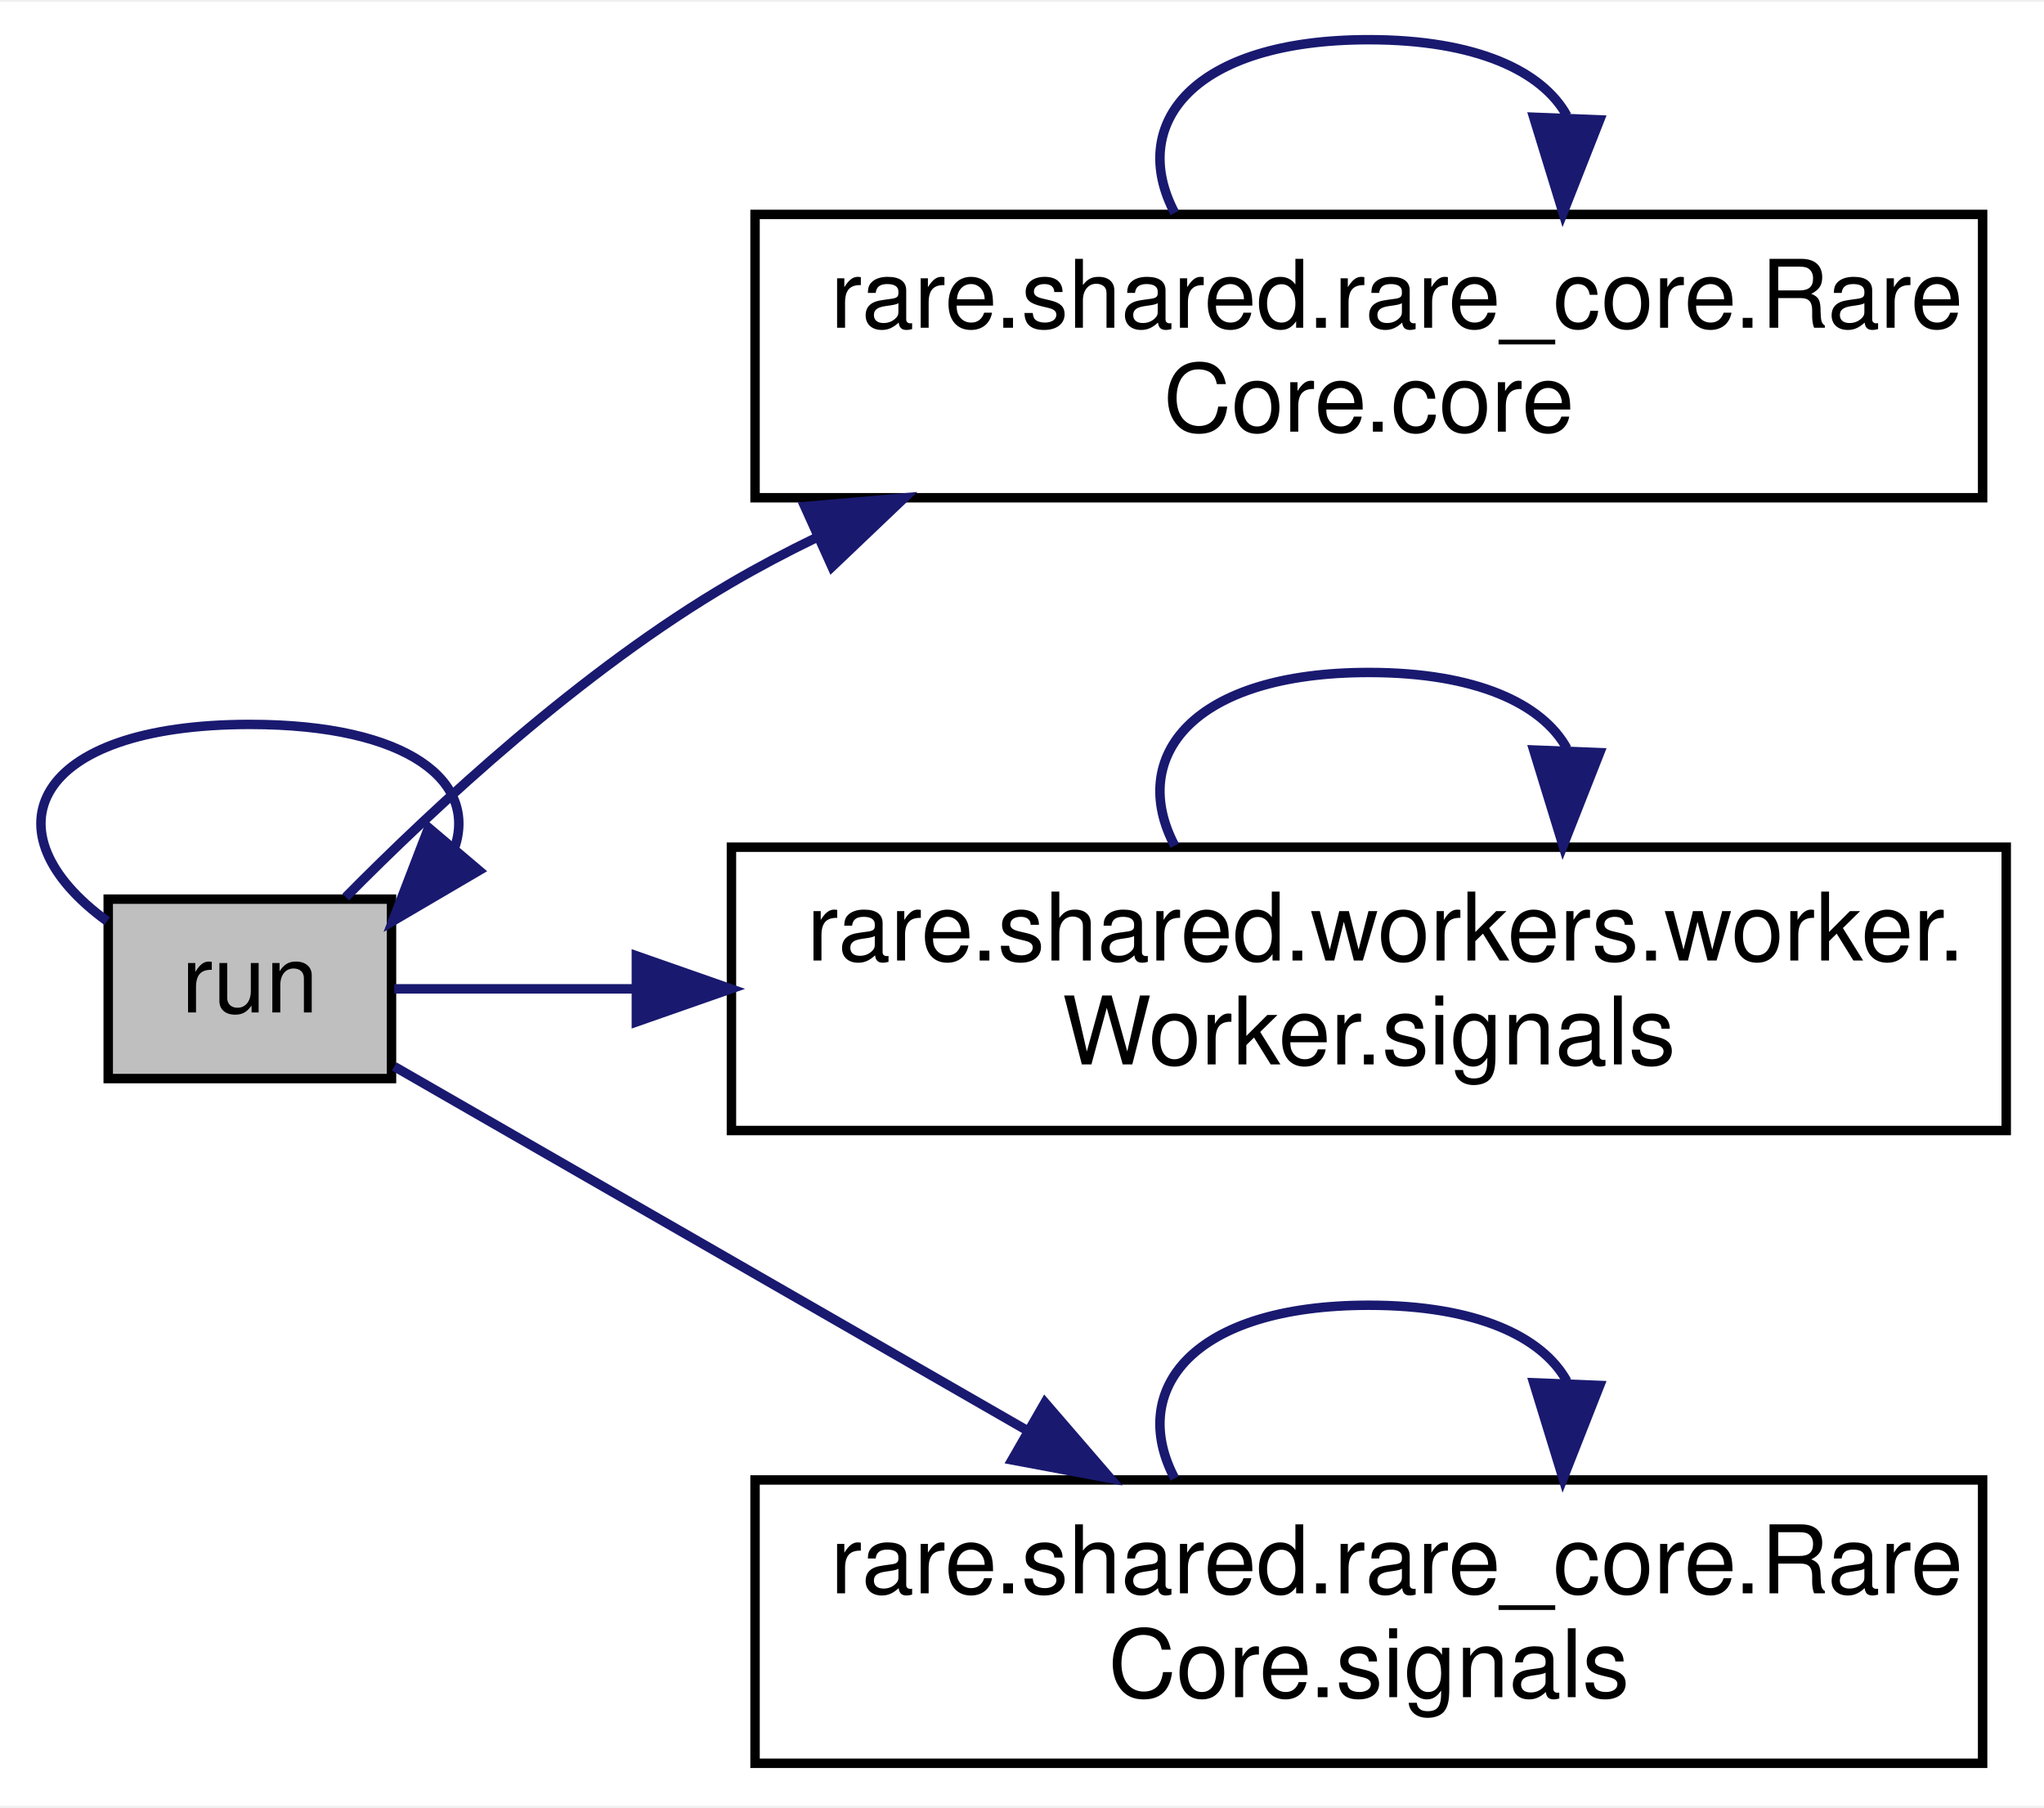
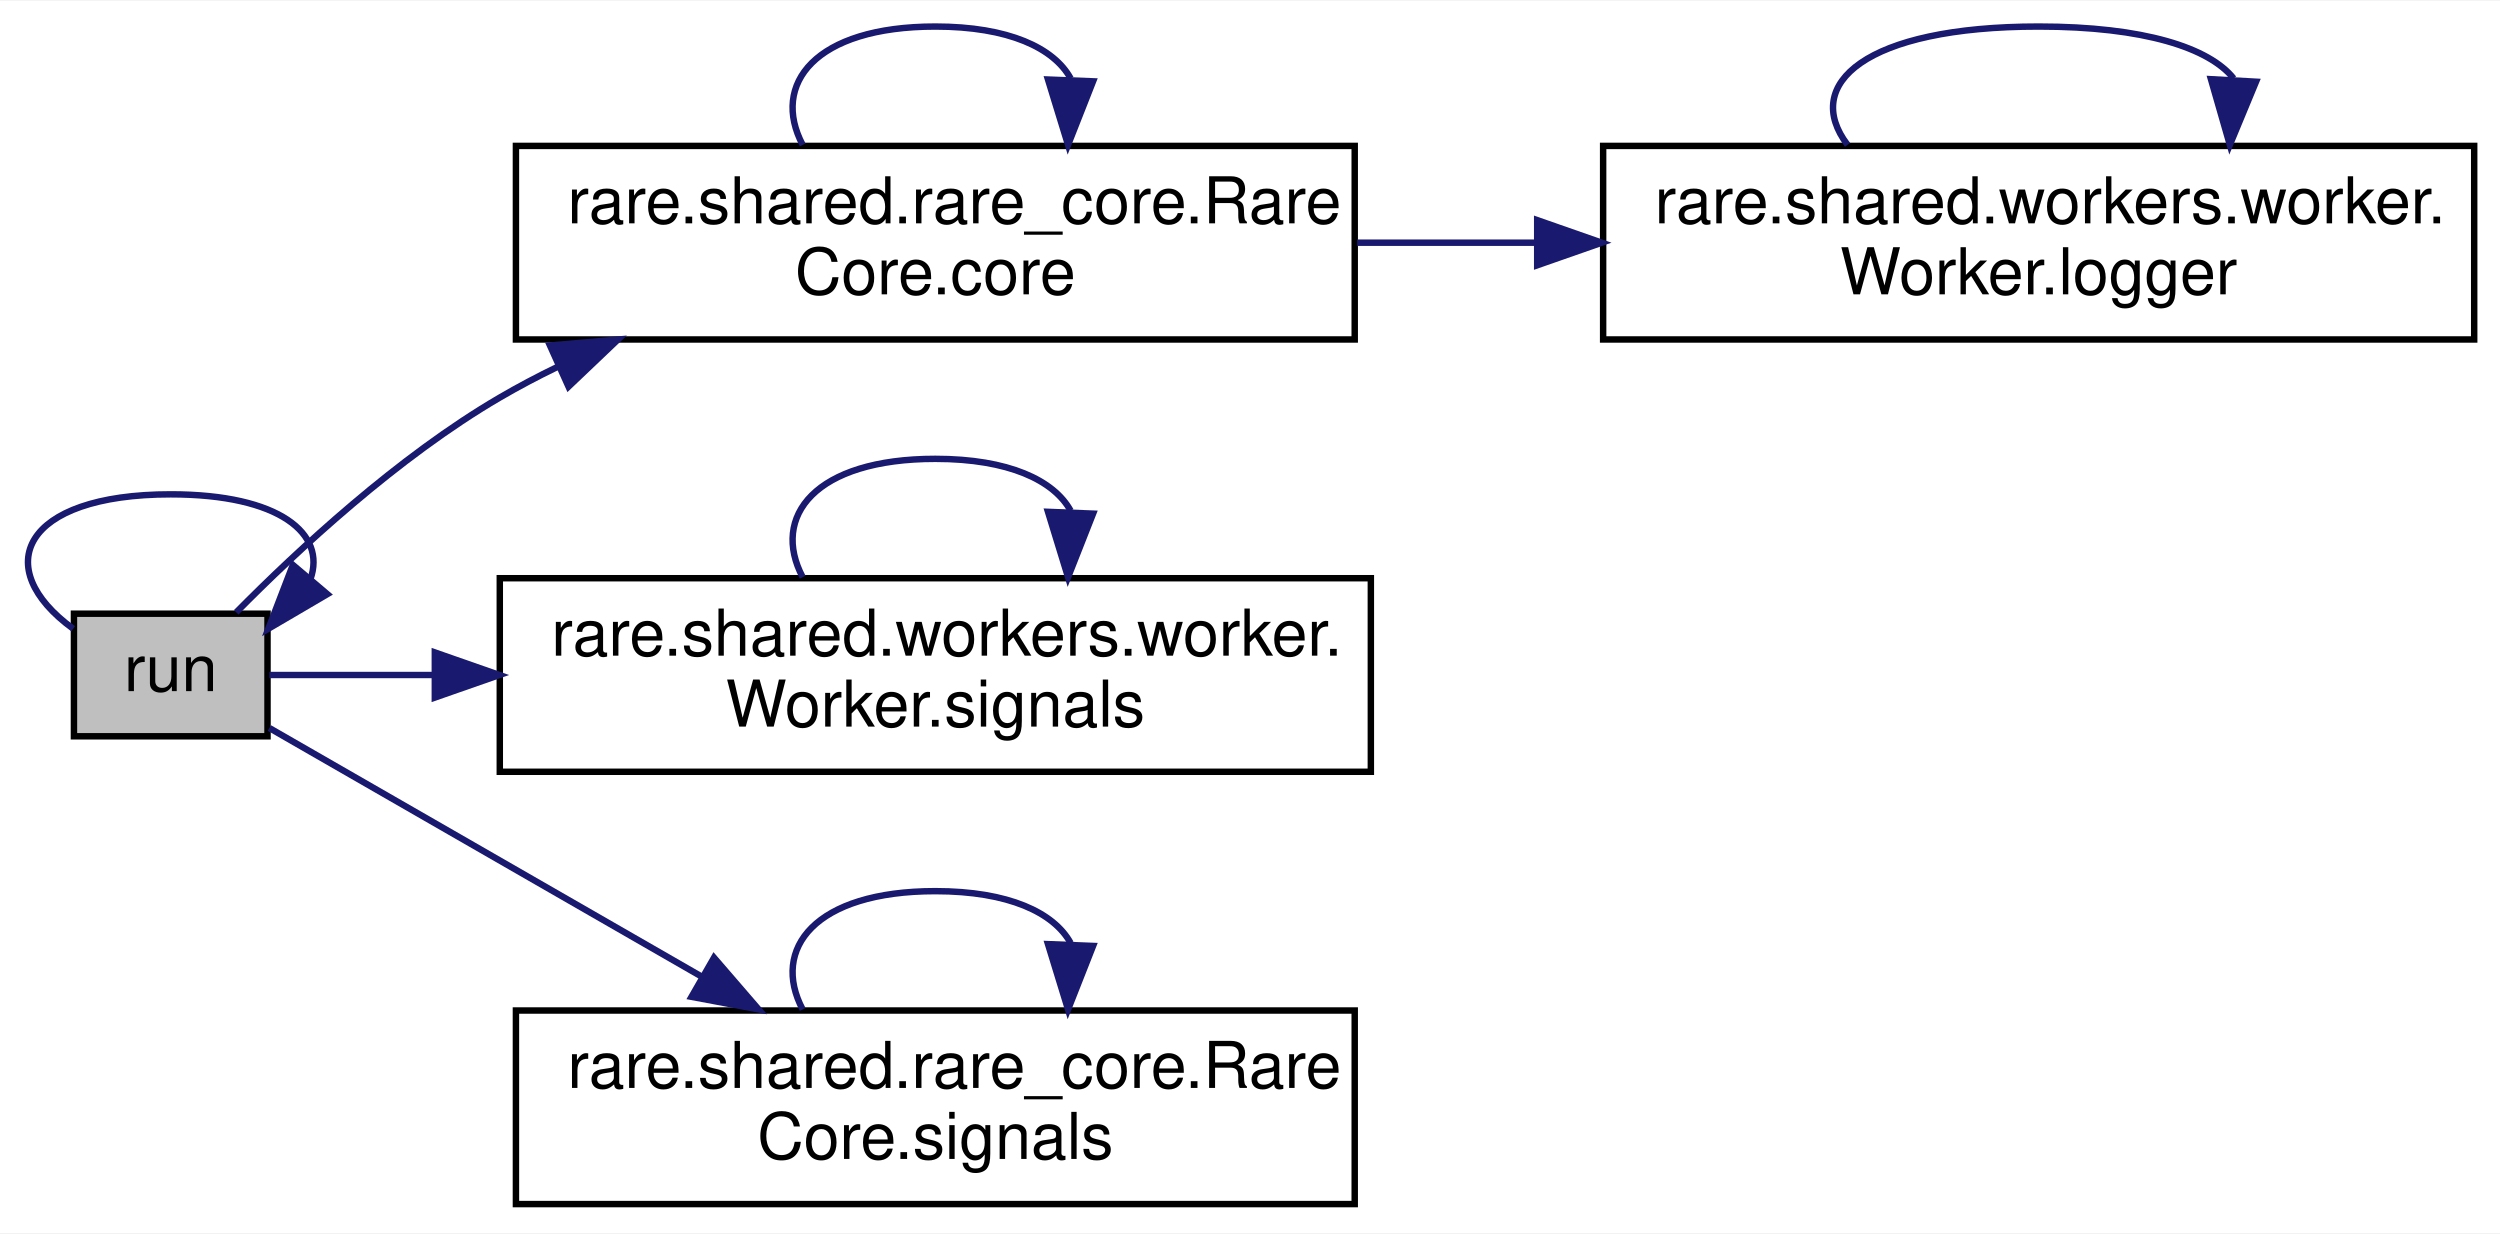
- <svg xmlns="http://www.w3.org/2000/svg" xmlns:xlink="http://www.w3.org/1999/xlink" width="216pt" height="191pt" viewBox="0.00 0.00 216.46 191.00">
+ <svg xmlns="http://www.w3.org/2000/svg" xmlns:xlink="http://www.w3.org/1999/xlink" width="387pt" height="191pt" viewBox="0.00 0.00 387.46 191.00">
  <g id="graph0" class="graph" transform="scale(1 1) rotate(0) translate(4 187)">
-     <polygon fill="white" stroke="transparent" points="-4,4 -4,-187 212.46,-187 212.46,4 -4,4" />
+     <polygon fill="white" stroke="transparent" points="-4,4 -4,-187 383.46,-187 383.46,4 -4,4" />
    <g id="node1" class="node">
      <g id="a_node1">
        <a xlink:title=" ">
          <polygon fill="#bfbfbf" stroke="black" points="7.46,-73 7.46,-92 37.46,-92 37.46,-73 7.46,-73" />
          <text text-anchor="middle" x="22.46" y="-80" font-family="Helvetica,sans-Serif" font-size="10.00">run</text>
        </a>
      </g>
    </g>
-     <g id="edge3" class="edge">
+     <g id="edge5" class="edge">
      <path fill="none" stroke="midnightblue" d="M7.34,-89.67C-5.63,-99.11 -0.59,-110.5 22.46,-110.5 39.39,-110.5 46.6,-104.36 44.11,-97.35" />
      <polygon fill="midnightblue" stroke="midnightblue" points="46.73,-95.03 37.59,-89.67 41.39,-99.56 46.73,-95.03" />
    </g>
    <g id="node2" class="node">
      <g id="a_node2">
        <a xlink:href="classrare_1_1shared_1_1rare__core_1_1_rare_core.html#a405e1a4f20f16120f872ccd2654a1d56" target="_top" xlink:title=" ">
          <polygon fill="white" stroke="black" points="75.96,-134.5 75.96,-164.5 205.96,-164.5 205.96,-134.5 75.96,-134.5" />
          <text text-anchor="start" x="83.96" y="-152.5" font-family="Helvetica,sans-Serif" font-size="10.00">rare.shared.rare_core.Rare</text>
          <text text-anchor="middle" x="140.96" y="-141.5" font-family="Helvetica,sans-Serif" font-size="10.00">Core.core</text>
        </a>
      </g>
    </g>
    <g id="edge1" class="edge">
      <path fill="none" stroke="midnightblue" d="M32.61,-92.21C42.06,-101.78 57.64,-116.27 73.46,-125.5 76.32,-127.17 79.32,-128.76 82.4,-130.25" />
      <polygon fill="midnightblue" stroke="midnightblue" points="81.23,-133.57 91.78,-134.49 84.11,-127.19 81.23,-133.57" />
    </g>
-     <g id="node3" class="node">
-       <g id="a_node3">
+     <g id="node4" class="node">
+       <g id="a_node4">
        <a xlink:href="classrare_1_1shared_1_1workers_1_1worker_1_1_worker.html#a9998d928f5b6f30ebb69dc655c0756a8" target="_top" xlink:title=" ">
          <polygon fill="white" stroke="black" points="73.46,-67.5 73.46,-97.5 208.46,-97.5 208.46,-67.5 73.46,-67.5" />
          <text text-anchor="start" x="81.46" y="-85.5" font-family="Helvetica,sans-Serif" font-size="10.00">rare.shared.workers.worker.</text>
          <text text-anchor="middle" x="140.96" y="-74.5" font-family="Helvetica,sans-Serif" font-size="10.00">Worker.signals</text>
        </a>
      </g>
    </g>
-     <g id="edge4" class="edge">
+     <g id="edge6" class="edge">
      <path fill="none" stroke="midnightblue" d="M37.75,-82.5C44.65,-82.5 53.51,-82.5 63.14,-82.5" />
      <polygon fill="midnightblue" stroke="midnightblue" points="63.39,-86 73.39,-82.5 63.39,-79 63.39,-86" />
    </g>
-     <g id="node4" class="node">
-       <g id="a_node4">
+     <g id="node5" class="node">
+       <g id="a_node5">
        <a xlink:href="classrare_1_1shared_1_1rare__core_1_1_rare_core.html#a135560fc58fcc2e5cff07ec25c23a06c" target="_top" xlink:title=" ">
          <polygon fill="white" stroke="black" points="75.96,-0.5 75.96,-30.5 205.96,-30.5 205.96,-0.5 75.96,-0.5" />
          <text text-anchor="start" x="83.96" y="-18.5" font-family="Helvetica,sans-Serif" font-size="10.00">rare.shared.rare_core.Rare</text>
          <text text-anchor="middle" x="140.96" y="-7.5" font-family="Helvetica,sans-Serif" font-size="10.00">Core.signals</text>
        </a>
      </g>
    </g>
-     <g id="edge6" class="edge">
+     <g id="edge8" class="edge">
      <path fill="none" stroke="midnightblue" d="M37.75,-74.28C54.3,-64.76 82.18,-48.73 104.65,-35.81" />
      <polygon fill="midnightblue" stroke="midnightblue" points="106.66,-38.69 113.58,-30.67 103.17,-32.62 106.66,-38.69" />
    </g>
    <g id="edge2" class="edge">
      <path fill="none" stroke="midnightblue" d="M120.4,-164.66C115.44,-174.06 122.29,-183 140.96,-183 152.34,-183 159.33,-179.68 161.93,-174.96" />
      <polygon fill="midnightblue" stroke="midnightblue" points="165.41,-174.51 161.53,-164.66 158.42,-174.79 165.41,-174.51" />
    </g>
-     <g id="edge5" class="edge">
+     <g id="node3" class="node">
+       <g id="a_node3">
+         <a xlink:href="classrare_1_1shared_1_1workers_1_1worker_1_1_worker.html#a5d3220537164bdcd6c040b54ef85f656" target="_top" xlink:title=" ">
+           <polygon fill="white" stroke="black" points="244.46,-134.5 244.46,-164.5 379.46,-164.5 379.46,-134.5 244.46,-134.5" />
+           <text text-anchor="start" x="252.46" y="-152.5" font-family="Helvetica,sans-Serif" font-size="10.00">rare.shared.workers.worker.</text>
+           <text text-anchor="middle" x="311.96" y="-141.5" font-family="Helvetica,sans-Serif" font-size="10.00">Worker.logger</text>
+         </a>
+       </g>
+     </g>
+     <g id="edge3" class="edge">
+       <path fill="none" stroke="midnightblue" d="M206.34,-149.5C215.45,-149.5 224.89,-149.5 234.2,-149.5" />
+       <polygon fill="midnightblue" stroke="midnightblue" points="234.24,-153 244.24,-149.5 234.24,-146 234.24,-153" />
+     </g>
+     <g id="edge4" class="edge">
+       <path fill="none" stroke="midnightblue" d="M282.34,-164.66C275.19,-174.06 285.07,-183 311.96,-183 328.35,-183 338.42,-179.68 342.17,-174.96" />
+       <polygon fill="midnightblue" stroke="midnightblue" points="345.65,-174.45 341.59,-164.66 338.66,-174.84 345.65,-174.45" />
+     </g>
+     <g id="edge7" class="edge">
      <path fill="none" stroke="midnightblue" d="M120.4,-97.66C115.44,-107.06 122.29,-116 140.96,-116 152.34,-116 159.33,-112.68 161.93,-107.96" />
      <polygon fill="midnightblue" stroke="midnightblue" points="165.41,-107.51 161.53,-97.66 158.42,-107.79 165.41,-107.51" />
    </g>
-     <g id="edge7" class="edge">
+     <g id="edge9" class="edge">
      <path fill="none" stroke="midnightblue" d="M120.4,-30.66C115.44,-40.06 122.29,-49 140.96,-49 152.34,-49 159.33,-45.68 161.93,-40.96" />
      <polygon fill="midnightblue" stroke="midnightblue" points="165.41,-40.51 161.53,-30.66 158.42,-40.79 165.41,-40.51" />
    </g>
  </g>
</svg>
